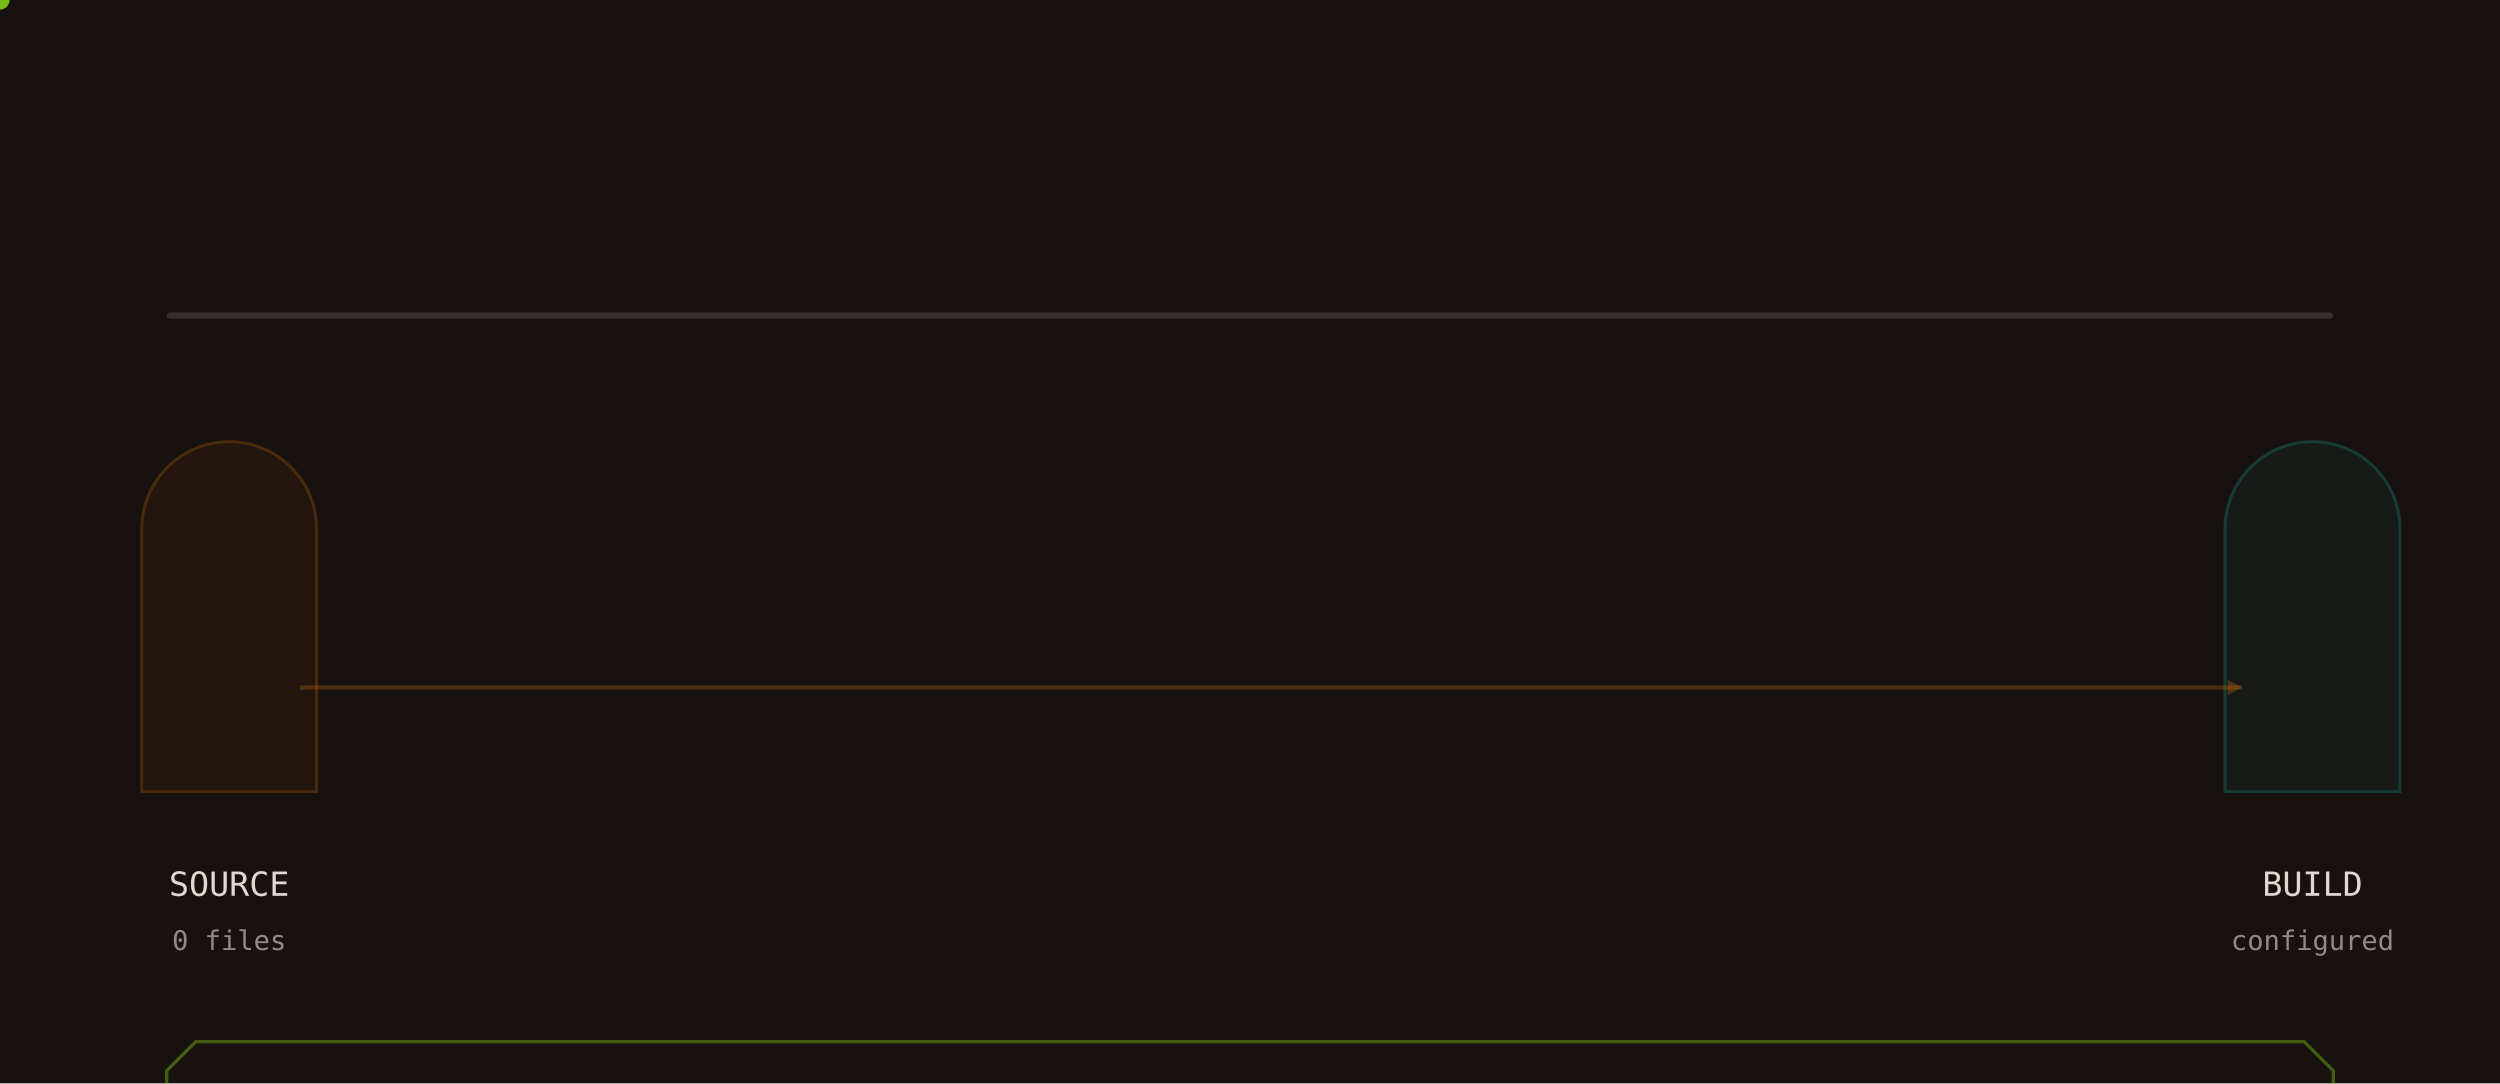
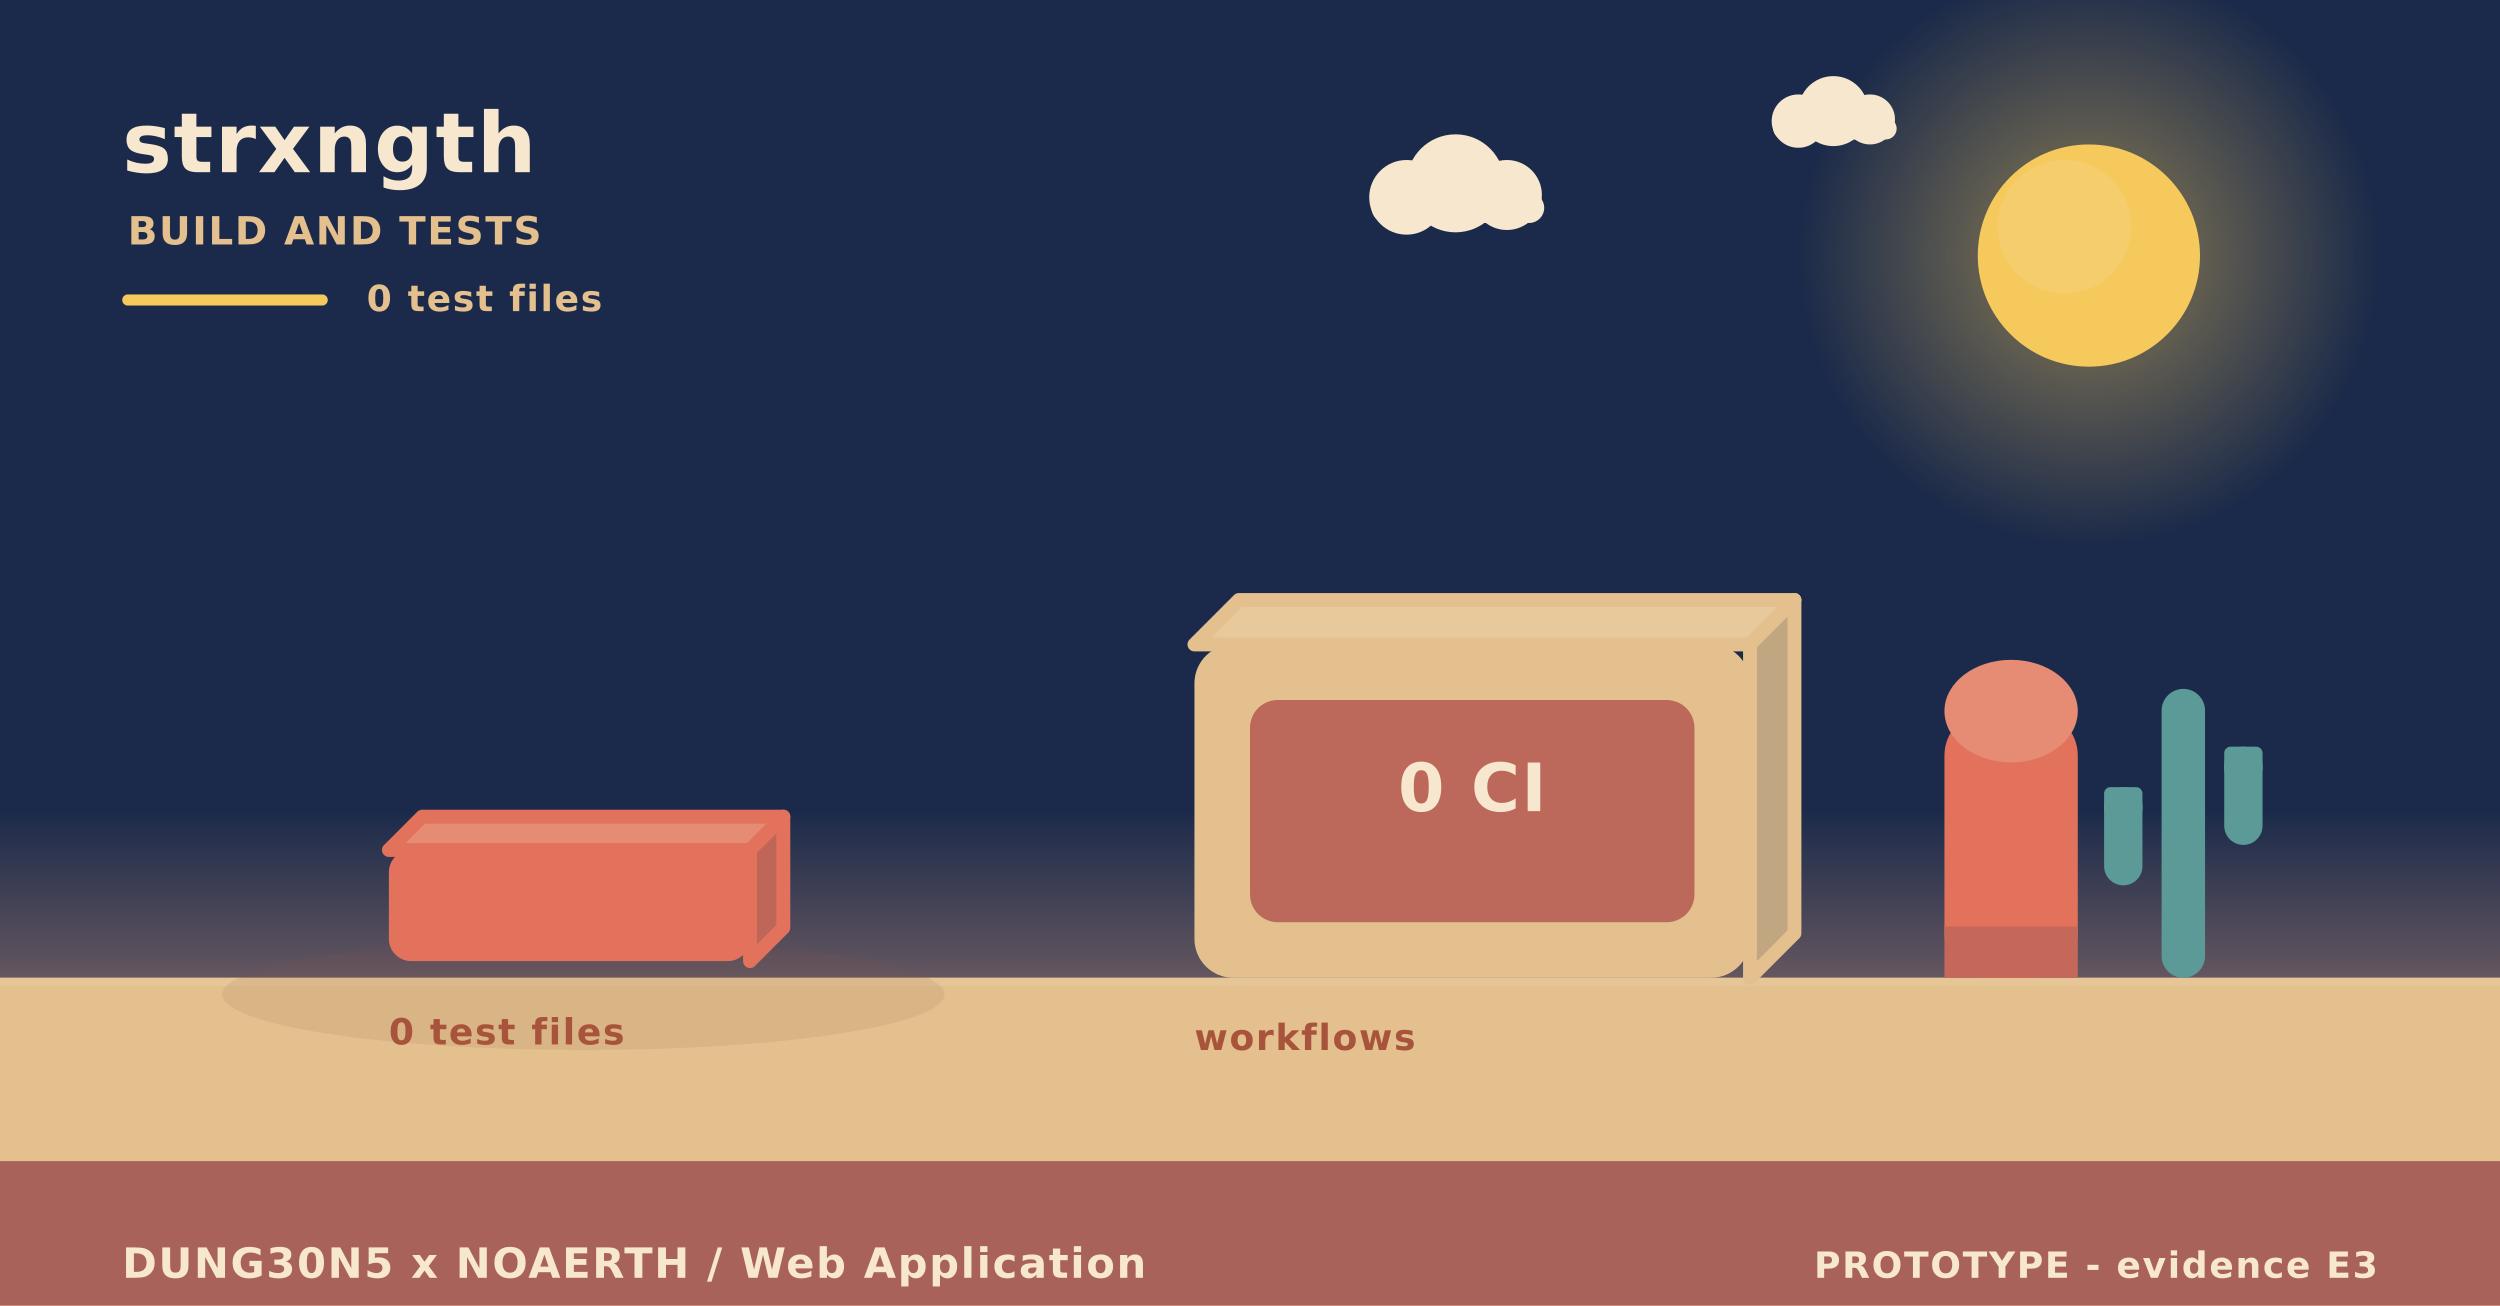
- <svg xmlns="http://www.w3.org/2000/svg" viewBox="0 0 1200 520" width="1200" height="520" role="img" aria-label="strxngth build evidence">
-   <rect width="1200" height="520" fill="#17110f" />
-   <defs>
-     <linearGradient id="gb" x1="0" y1="0" x2="1" y2="1">
-       <stop offset="0%" stop-color="#d97706" />
-       <stop offset="100%" stop-color="#14b8a6" />
-     </linearGradient>
-   </defs>
-   <rect x="80.00" y="150.00" width="1040.00" height="3.00" rx="2.00" fill="rgba(246,239,233,0.140)" opacity="1.00" />
-   <path d="M68.00,380.00 L68.00,254.00 A42.00,42.00 0 0 1 152.00,254.00 L152.00,380.00 Z" fill="rgba(217,119,6,0.100)" opacity="0.55" stroke="rgba(217,119,6,0.450)" stroke-width="1.4" />
-   <polygon points="-192.26,189.00 -136.83,221.00 -136.83,157.00 -192.26,125.00" fill="#4d760d" opacity="0.95" />
-   <polygon points="-247.68,221.00 -192.26,253.00 -192.26,189.00 -247.68,157.00" fill="#109081" opacity="0.95" />
-   <polygon points="-192.26,125.00 -136.83,157.00 -192.26,189.00 -247.68,157.00" fill="#d97706" opacity="0.95" />
-   <text x="110" y="430" font-family="ui-monospace,Menlo,monospace" font-size="16" fill="rgba(246,239,233,0.900)" text-anchor="middle">SOURCE</text>
-   <text x="110" y="456" font-family="ui-monospace,Menlo,monospace" font-size="13" fill="rgba(246,239,233,0.550)" text-anchor="middle">0 files</text>
-   <path d="M1068.00,380.00 L1068.00,254.00 A42.00,42.00 0 0 1 1152.00,254.00 L1152.00,380.00 Z" fill="rgba(20,184,166,0.100)" opacity="0.55" stroke="rgba(20,184,166,0.450)" stroke-width="1.4" />
-   <polygon points="673.77,689.00 729.19,721.00 729.19,657.00 673.77,625.00" fill="#4d760d" opacity="0.95" />
-   <polygon points="618.34,721.00 673.77,753.00 673.77,689.00 618.34,657.00" fill="#109081" opacity="0.95" />
-   <polygon points="673.77,625.00 729.19,657.00 673.77,689.00 618.34,657.00" fill="#14b8a6" opacity="0.95" />
-   <text x="1110" y="430" font-family="ui-monospace,Menlo,monospace" font-size="16" fill="rgba(246,239,233,0.900)" text-anchor="middle">BUILD</text>
-   <text x="1110" y="456" font-family="ui-monospace,Menlo,monospace" font-size="13" fill="rgba(246,239,233,0.550)" text-anchor="middle">configured</text>
-   <line x1="144.00" y1="330.00" x2="1076.00" y2="330.00" stroke="rgba(217,119,6,0.500)" stroke-width="2.00" opacity="0.55" />
-   <polygon points="1076.00,330.00 1069.20,326.20 1069.20,333.80" fill="rgba(217,119,6,0.500)" opacity="0.55" />
-   <g opacity="0.9">
-     <circle cx="0.00" cy="0.00" r="4.60" fill="#84cc16" opacity="1.00" />
-     <animateTransform attributeName="transform" type="translate" values="144.00,330.00 1076.00,330.00" dur="4.033s" begin="0.0s" repeatCount="indefinite" />
-     <animateTransform attributeName="transform" type="translate" values="1076.00,330.00 144.00,330.00" dur="4.033s" begin="2.017s" repeatCount="indefinite" />
+ <svg xmlns="http://www.w3.org/2000/svg" width="900" height="470" viewBox="0 0 900 470" role="img" aria-label="strxngth - how it is verified">
+   <linearGradient id="skyb" x1="0" y1="0" x2="0" y2="1">
+     <stop offset="0" stop-color="#1b2a4a" />
+     <stop offset="0.62" stop-color="#1b2a4a" />
+     <stop offset="1" stop-color="#f3ad8a" />
+   </linearGradient>
+   <rect width="900" height="470" fill="url(#skyb)" />
+   <radialGradient id="sunb">
+     <stop offset="0.35" stop-color="#f5c95c" stop-opacity="0.34" />
+     <stop offset="1" stop-color="#f5c95c" stop-opacity="0" />
+   </radialGradient>
+   <circle cx="752" cy="92" r="104" fill="url(#sunb)" />
+   <circle cx="752" cy="92" r="40" fill="#f5c95c" />
+   <circle cx="743.2" cy="81.6" r="24" fill="#f5d27e" opacity="0.5" />
+   <g>
+     <circle cx="524" cy="66" r="17.64" fill="#f6e7ce" />
+     <circle cx="506.36" cy="71.04" r="13.44" fill="#f6e7ce" />
+     <circle cx="542.48" cy="70.2" r="12.6" fill="#f6e7ce" />
+     <rect x="493.76" y="69.36" width="62.16" height="10.92" rx="5.46" fill="#f6e7ce" />
+     <animateTransform attributeName="transform" type="translate" values="0 0;24 0;0 0" dur="36s" begin="0s" repeatCount="indefinite" />
  </g>
-   <path d="M94.00,500.00 H1106.00 L1120.00,514.00 V546.00 L1106.00,560.00 H94.00 L80.00,546.00 V514.00 Z" fill="none" stroke="rgba(132,204,22,0.500)" stroke-width="1.60" opacity="0.80" />
-   <text x="600" y="536" font-family="ui-monospace,Menlo,monospace" font-size="16" fill="rgba(132,204,22,0.950)" text-anchor="middle">no test suite present in this repository — shown as measured, not implied</text>
+   <g>
+     <circle cx="660" cy="40" r="12.6" fill="#f6e7ce" />
+     <circle cx="647.4" cy="43.6" r="9.6" fill="#f6e7ce" />
+     <circle cx="673.2" cy="43" r="9" fill="#f6e7ce" />
+     <rect x="638.4" y="42.4" width="44.4" height="7.8" rx="3.9" fill="#f6e7ce" />
+     <animateTransform attributeName="transform" type="translate" values="0 0;-18 0;0 0" dur="46s" begin="3s" repeatCount="indefinite" />
+   </g>
+   <rect x="0" y="352" width="900" height="118" fill="#e3c08d" />
+   <rect x="0" y="352" width="900" height="3" fill="#e6c596" />
+   <text x="44" y="62" font-family="Verdana,DejaVu Sans,sans-serif" font-size="30" font-weight="700" letter-spacing="0.6" fill="#f6e7ce" text-anchor="start">strxngth</text>
+   <text x="46" y="88" font-family="Verdana,DejaVu Sans,sans-serif" font-size="14" font-weight="700" letter-spacing="0.6" fill="#e3c08d" text-anchor="start">BUILD AND TESTS</text>
+   <rect x="44" y="106" width="74" height="4" rx="2" fill="#f5c95c" />
+   <text x="132" y="112" font-family="Verdana,DejaVu Sans,sans-serif" font-size="13" font-weight="700" letter-spacing="0.6" fill="#e3c08d" text-anchor="start">0 test files</text>
+   <ellipse cx="210" cy="358" rx="130" ry="20" fill="rgba(138,90,68,0.11)" />
+   <g>
+     <path d="M140,306 L270,306 L282,294 L152,294 Z" fill="#e68c74" stroke="#e2725b" stroke-width="5" stroke-linejoin="round" />
+     <path d="M270,306 L282,294 L282,334 L270,346 Z" fill="#c06658" stroke="#e2725b" stroke-width="5" stroke-linejoin="round" />
+     <rect x="140" y="306" width="130" height="40" rx="8" fill="#e2725b" />
+     <animateTransform attributeName="transform" type="translate" values="0 10;0 0" dur="0.8s" begin="0.5s" fill="freeze" />
+   </g>
+   <text x="140" y="376" font-family="Verdana,DejaVu Sans,sans-serif" font-size="13" font-weight="700" letter-spacing="0.6" fill="#a8543c" text-anchor="start">0 test files</text>
+   <path d="M430,232 L630,232 L646,216 L446,216 Z" fill="#e7c99b" stroke="#e3c08d" stroke-width="5" stroke-linejoin="round" />
+   <path d="M630,232 L646,216 L646,336 L630,352 Z" fill="#c1a682" stroke="#e3c08d" stroke-width="5" stroke-linejoin="round" />
+   <rect x="430" y="232" width="200" height="120" rx="14" fill="#e3c08d" />
+   <rect x="450" y="252" width="160" height="80" rx="10" fill="#ba6458" opacity="0.94" />
+   <text x="530" y="292" font-family="Verdana,DejaVu Sans,sans-serif" font-size="24" font-weight="700" letter-spacing="0.6" fill="#f6e7ce" text-anchor="middle">0 CI</text>
+   <text x="430" y="378" font-family="Verdana,DejaVu Sans,sans-serif" font-size="13" font-weight="700" letter-spacing="0.6" fill="#a8543c" text-anchor="start">workflows</text>
+   <rect x="700" y="256" width="48" height="96" rx="16" fill="#e2725b" />
+   <ellipse cx="724" cy="256" rx="24" ry="18.46" fill="#e68c74" />
+   <rect x="700" y="333.54" width="48" height="18.46" fill="#c66859" />
+   <rect x="778.18" y="248" width="15.64" height="104" rx="7.82" fill="#5b9a97" />
+   <rect x="757.48" y="283.36" width="13.8" height="35.36" rx="6.9" fill="#5b9a97" />
+   <rect x="757.48" y="283.36" width="13.8" height="10.4" rx="2.3" fill="#5b9a97" />
+   <rect x="800.72" y="268.8" width="13.8" height="35.36" rx="6.9" fill="#5b9a97" />
+   <rect x="800.72" y="268.8" width="13.8" height="10.4" rx="2.3" fill="#5b9a97" />
+   <rect x="0" y="418" width="900" height="52" rx="0" fill="#a65c56" opacity="0.94" />
+   <text x="44" y="460" font-family="Verdana,DejaVu Sans,sans-serif" font-size="15" font-weight="700" letter-spacing="0.6" fill="#f6e7ce" text-anchor="start">DUNG30N5 x NOAERTH  /  Web Application</text>
+   <text x="856" y="460" font-family="Verdana,DejaVu Sans,sans-serif" font-size="13" font-weight="700" letter-spacing="0.6" fill="#f6e7ce" text-anchor="end">PROTOTYPE  -  evidence E3</text>
</svg>
